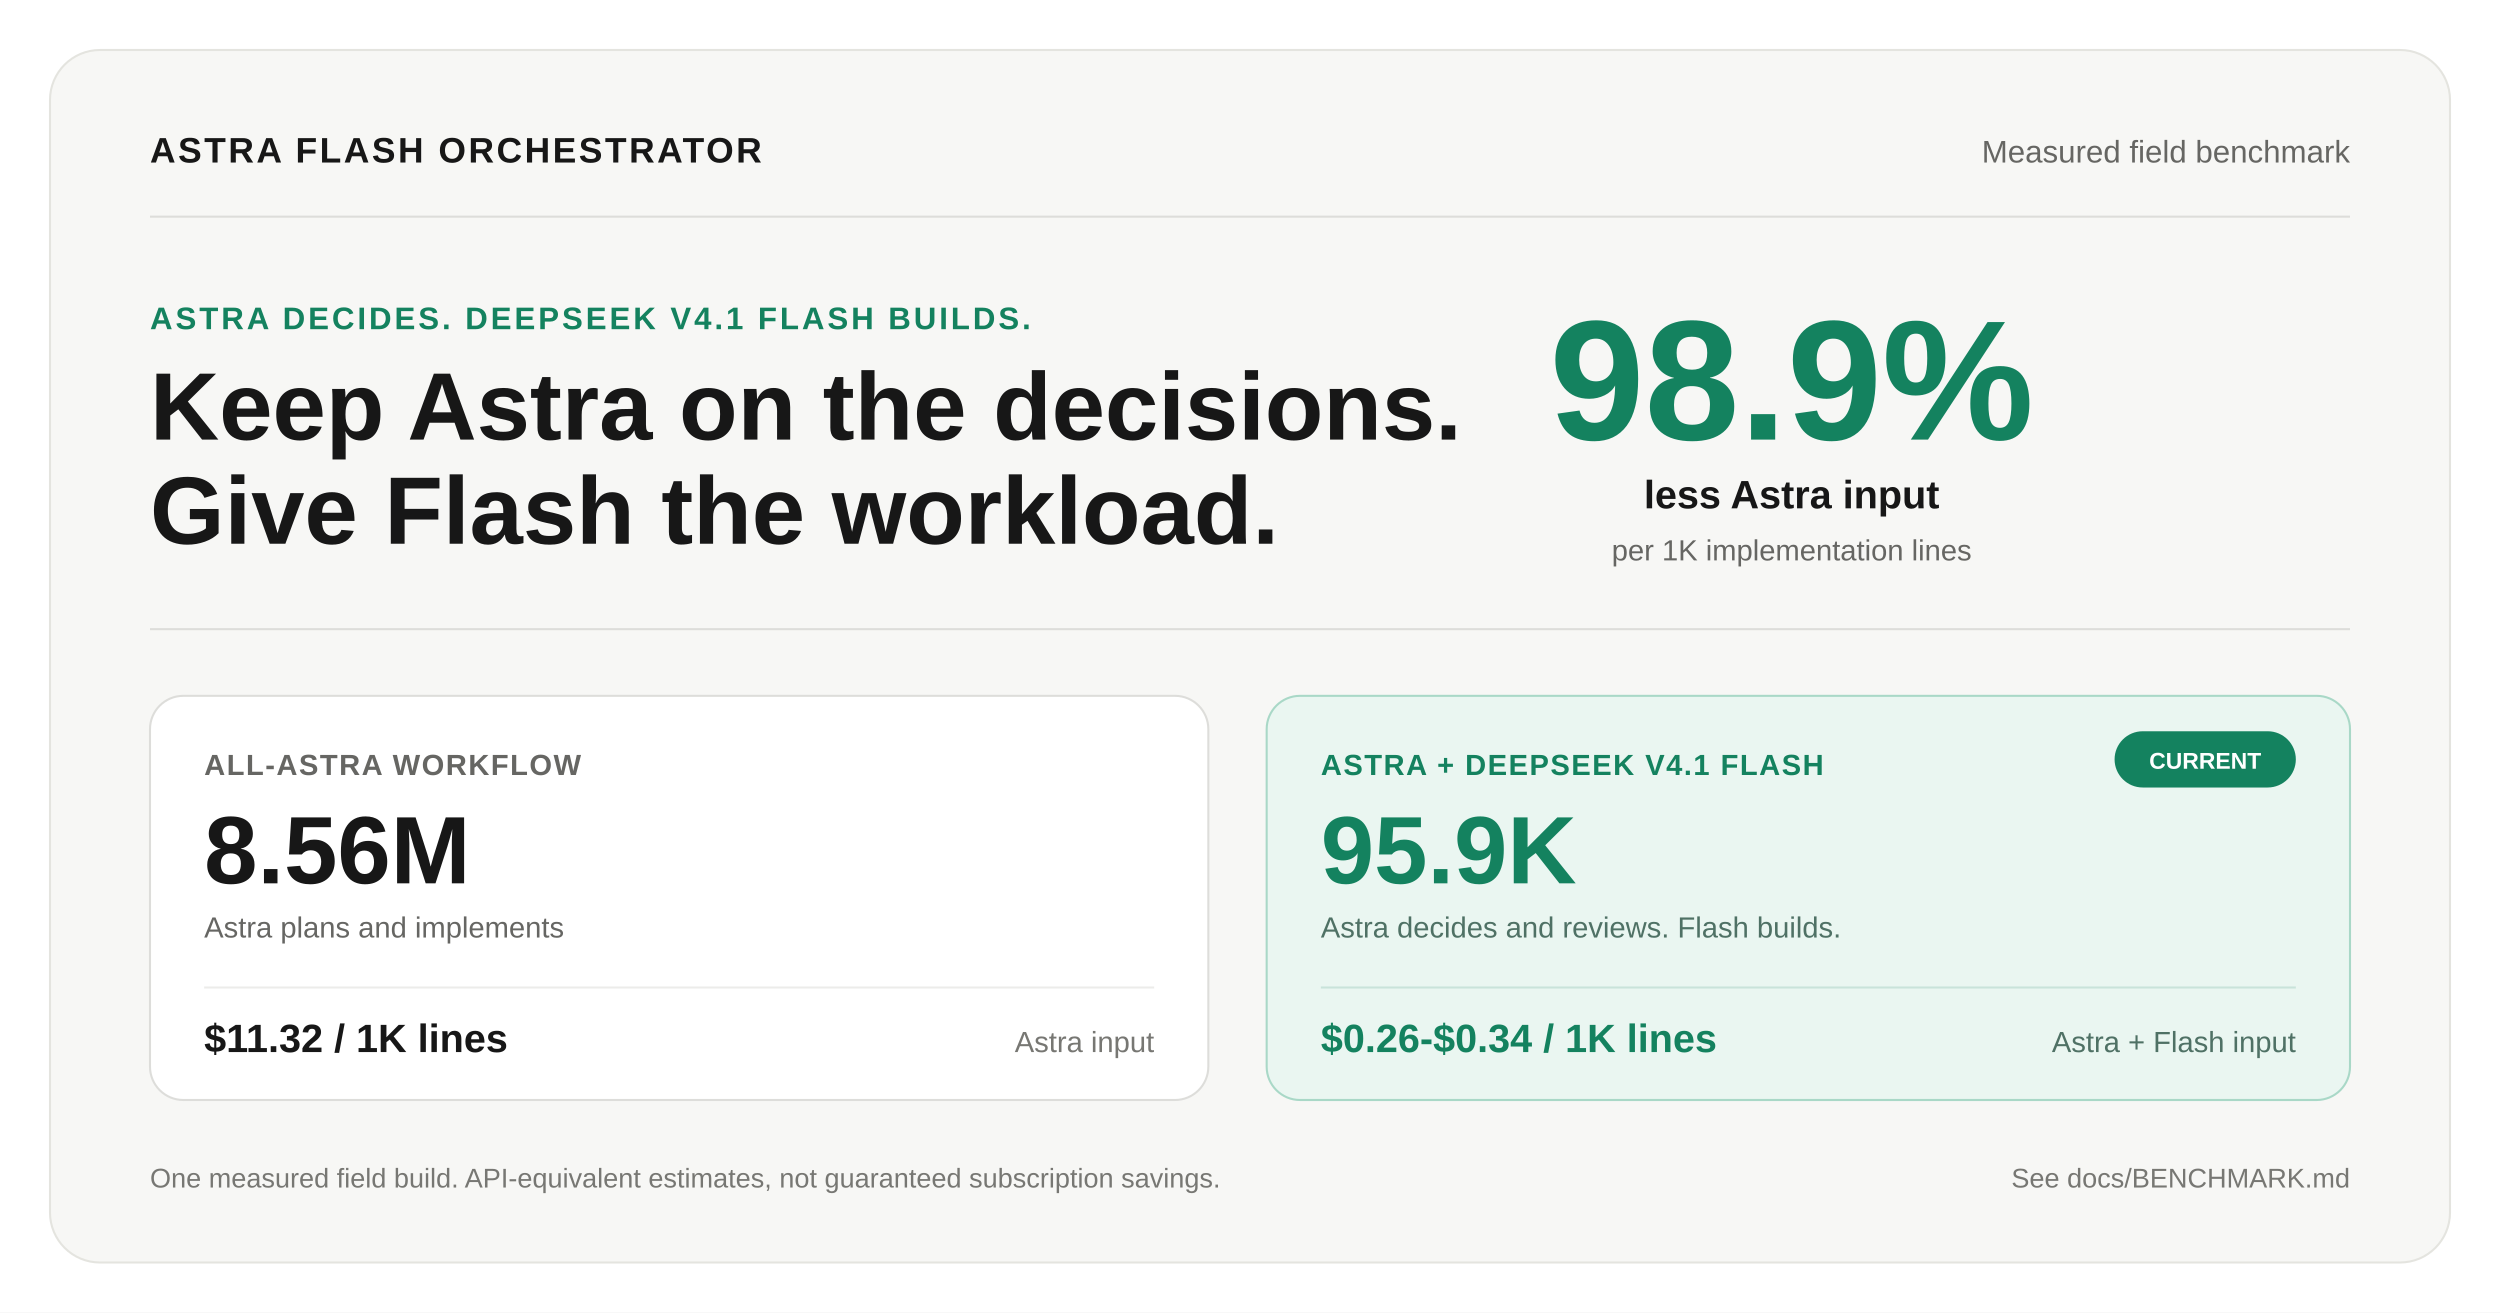
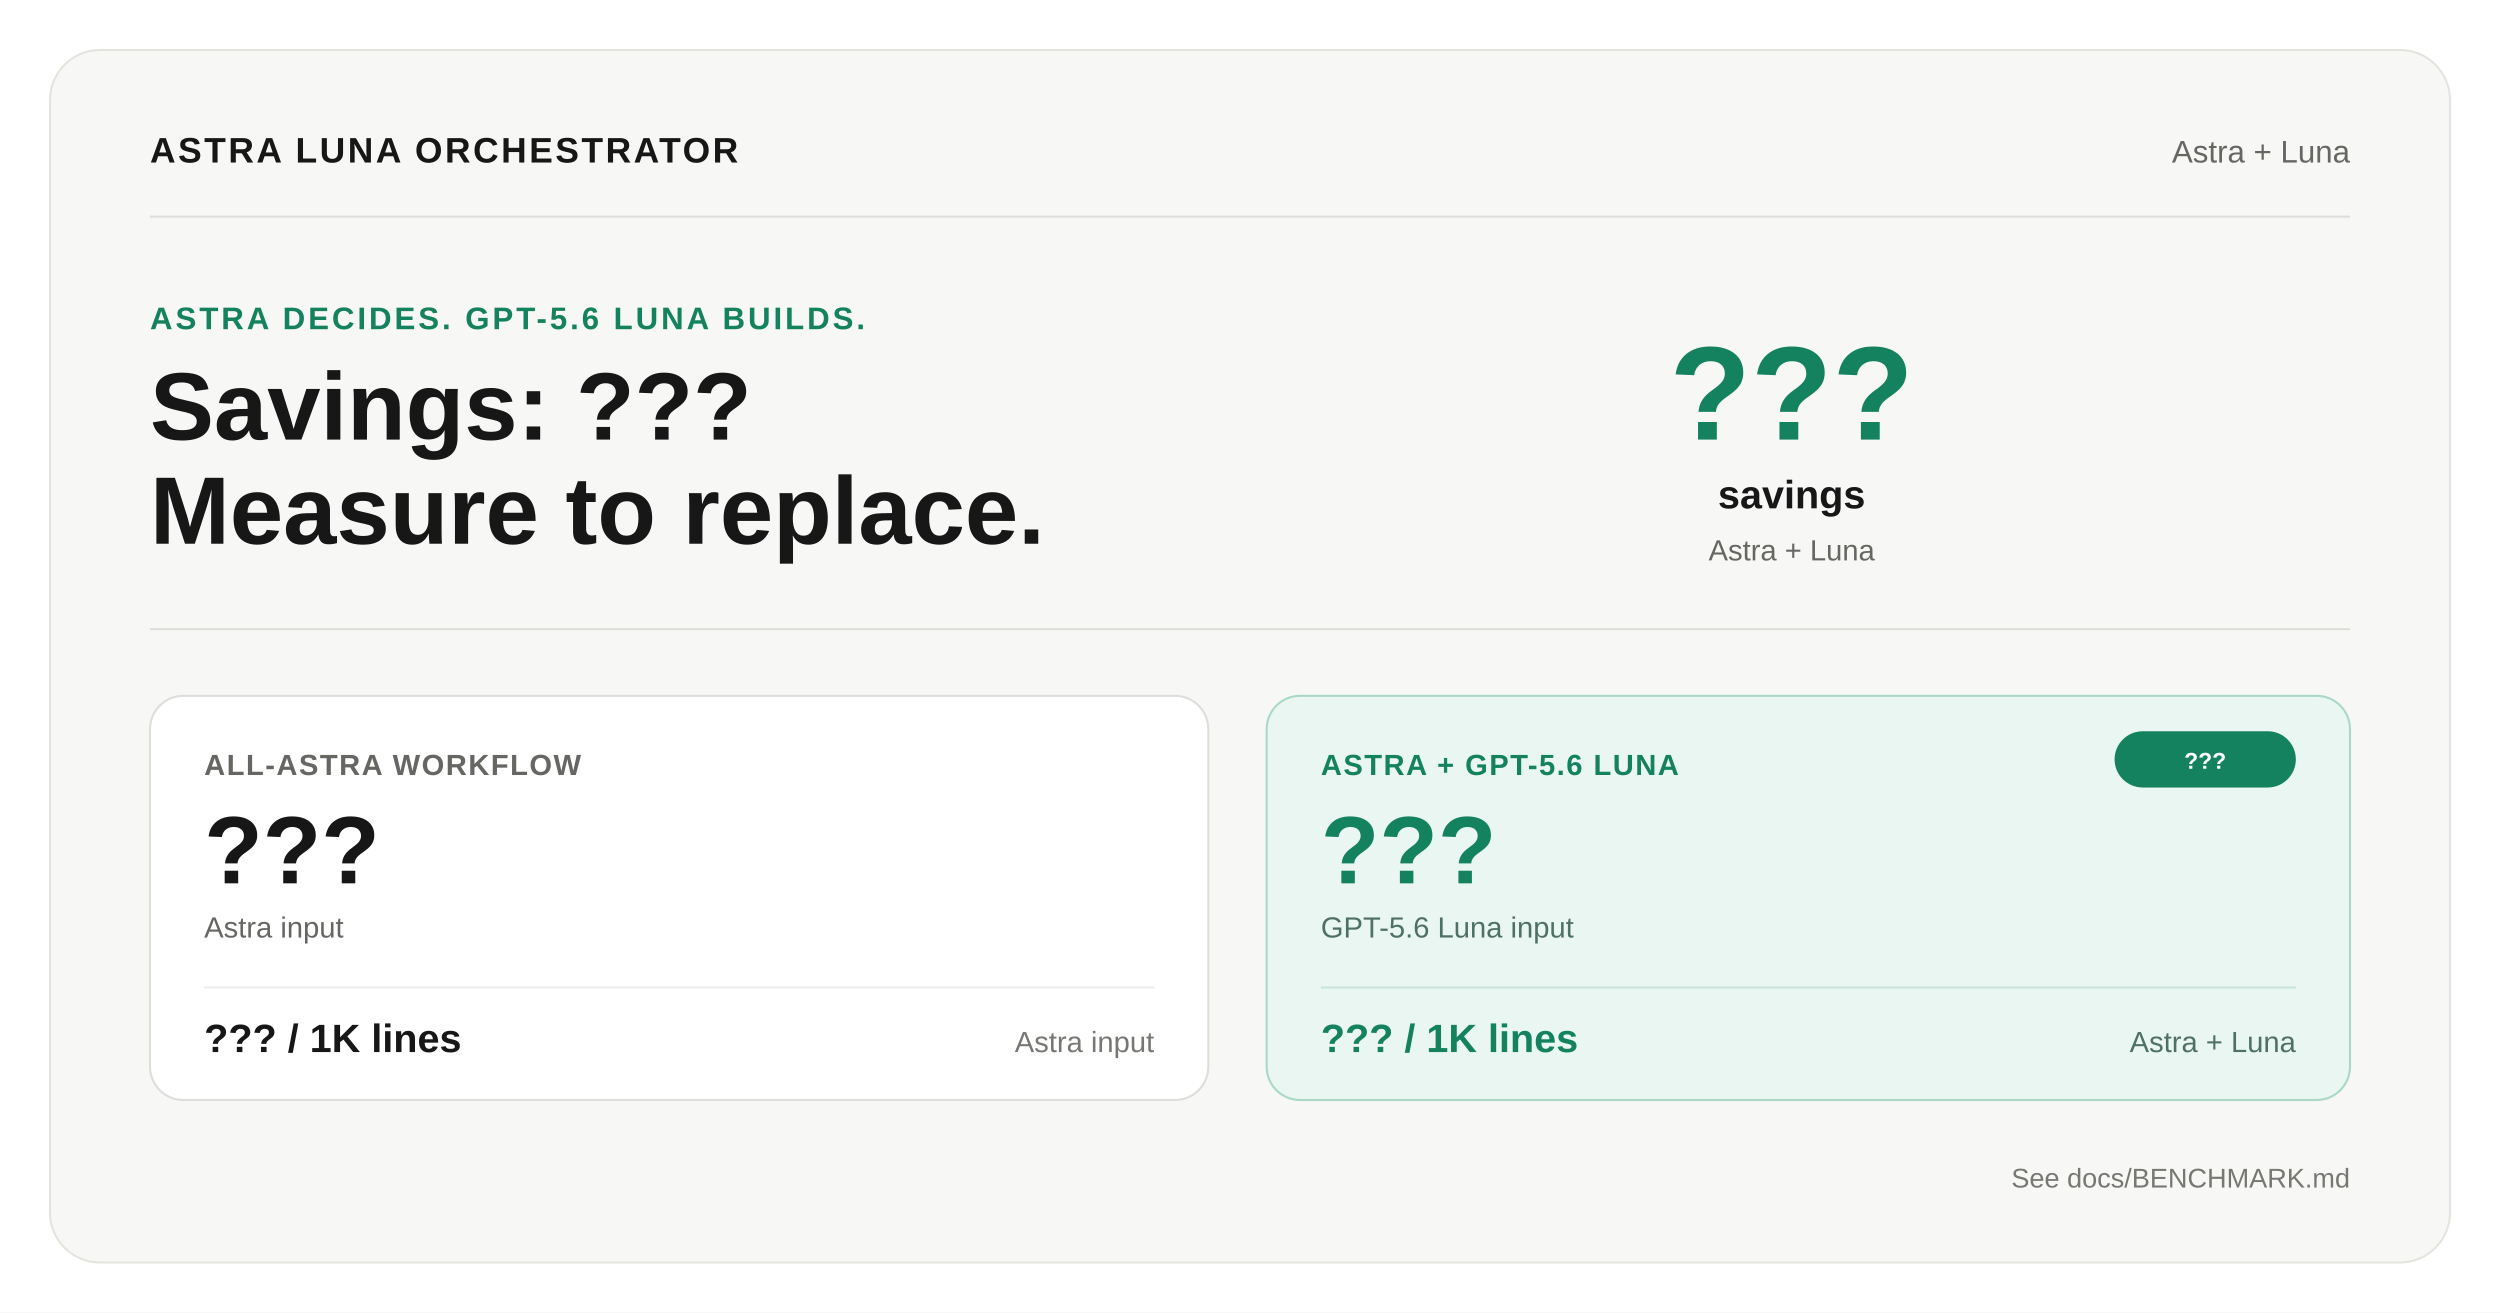
<svg xmlns="http://www.w3.org/2000/svg" width="1200" height="630" viewBox="0 0 1200 630" role="img" aria-labelledby="title desc">
  <rect width="1200" height="630" fill="#ffffff" />
  <rect x="24" y="24" width="1152" height="582" rx="24" fill="#f7f7f5" stroke="#e4e4df" />
-   <text x="72" y="78" fill="#171717" font-family="Arial, Helvetica, sans-serif" font-size="17" font-weight="700" letter-spacing="1.2">ASTRA FLASH ORCHESTRATOR</text>
-   <text x="1128" y="78" fill="#666663" font-family="Arial, Helvetica, sans-serif" font-size="15" text-anchor="end">Measured field benchmark</text>
+   <text x="72" y="78" fill="#171717" font-family="Arial, Helvetica, sans-serif" font-size="17" font-weight="700" letter-spacing="1.2">ASTRA LUNA ORCHESTRATOR</text>
+   <text x="1128" y="78" fill="#666663" font-family="Arial, Helvetica, sans-serif" font-size="15" text-anchor="end">Astra + Luna</text>
  <line x1="72" y1="104" x2="1128" y2="104" stroke="#ddddda" />
-   <text x="72" y="158" fill="#14825f" font-family="Arial, Helvetica, sans-serif" font-size="15" font-weight="700" letter-spacing="1.4">ASTRA DECIDES. DEEPSEEK V4.1 FLASH BUILDS.</text>
-   <text x="72" y="211" fill="#171717" font-family="Arial, Helvetica, sans-serif" font-size="46" font-weight="700">Keep Astra on the decisions.</text>
-   <text x="72" y="261" fill="#171717" font-family="Arial, Helvetica, sans-serif" font-size="46" font-weight="700">Give Flash the workload.</text>
-   <text x="860" y="211" fill="#14825f" font-family="Arial, Helvetica, sans-serif" font-size="82" font-weight="700" text-anchor="middle">98.9%</text>
-   <text x="860" y="244" fill="#171717" font-family="Arial, Helvetica, sans-serif" font-size="19" font-weight="700" text-anchor="middle">less Astra input</text>
-   <text x="860" y="269" fill="#666663" font-family="Arial, Helvetica, sans-serif" font-size="14" text-anchor="middle">per 1K implementation lines</text>
+   <text x="72" y="158" fill="#14825f" font-family="Arial, Helvetica, sans-serif" font-size="15" font-weight="700" letter-spacing="1.4">ASTRA DECIDES. GPT-5.6 LUNA BUILDS.</text>
+   <text x="72" y="211" fill="#171717" font-family="Arial, Helvetica, sans-serif" font-size="46" font-weight="700">Savings: ???</text>
+   <text x="72" y="261" fill="#171717" font-family="Arial, Helvetica, sans-serif" font-size="46" font-weight="700">Measure to replace.</text>
+   <text x="860" y="211" fill="#14825f" font-family="Arial, Helvetica, sans-serif" font-size="64" font-weight="700" text-anchor="middle">???</text>
+   <text x="860" y="244" fill="#171717" font-family="Arial, Helvetica, sans-serif" font-size="19" font-weight="700" text-anchor="middle">savings</text>
+   <text x="860" y="269" fill="#666663" font-family="Arial, Helvetica, sans-serif" font-size="14" text-anchor="middle">Astra + Luna</text>
  <line x1="72" y1="302" x2="1128" y2="302" stroke="#ddddda" />
  <rect x="72" y="334" width="508" height="194" rx="16" fill="#ffffff" stroke="#ddddda" />
  <text x="98" y="372" fill="#666663" font-family="Arial, Helvetica, sans-serif" font-size="14" font-weight="700" letter-spacing="0.7">ALL-ASTRA WORKFLOW</text>
-   <text x="98" y="424" fill="#171717" font-family="Arial, Helvetica, sans-serif" font-size="46" font-weight="700">8.56M</text>
-   <text x="98" y="450" fill="#666663" font-family="Arial, Helvetica, sans-serif" font-size="14">Astra plans and implements</text>
+   <text x="98" y="424" fill="#171717" font-family="Arial, Helvetica, sans-serif" font-size="46" font-weight="700">???</text>
+   <text x="98" y="450" fill="#666663" font-family="Arial, Helvetica, sans-serif" font-size="14">Astra input</text>
  <line x1="98" y1="474" x2="554" y2="474" stroke="#ececea" />
-   <text x="98" y="505" fill="#171717" font-family="Arial, Helvetica, sans-serif" font-size="19" font-weight="700">$11.32 / 1K lines</text>
+   <text x="98" y="505" fill="#171717" font-family="Arial, Helvetica, sans-serif" font-size="19" font-weight="700">??? / 1K lines</text>
  <text x="554" y="505" fill="#777773" font-family="Arial, Helvetica, sans-serif" font-size="14" text-anchor="end">Astra input</text>
  <rect x="608" y="334" width="520" height="194" rx="16" fill="#eaf6f1" stroke="#a9d8c7" />
-   <text x="634" y="372" fill="#14825f" font-family="Arial, Helvetica, sans-serif" font-size="14" font-weight="700" letter-spacing="0.7">ASTRA + DEEPSEEK V4.1 FLASH</text>
+   <text x="634" y="372" fill="#14825f" font-family="Arial, Helvetica, sans-serif" font-size="14" font-weight="700" letter-spacing="0.7">ASTRA + GPT-5.6 LUNA</text>
  <rect x="1015" y="351" width="87" height="27" rx="13.5" fill="#14825f" />
-   <text x="1058.5" y="369" fill="#ffffff" font-family="Arial, Helvetica, sans-serif" font-size="11" font-weight="700" text-anchor="middle">CURRENT</text>
-   <text x="634" y="424" fill="#14825f" font-family="Arial, Helvetica, sans-serif" font-size="46" font-weight="700">95.9K</text>
-   <text x="634" y="450" fill="#4f7165" font-family="Arial, Helvetica, sans-serif" font-size="14">Astra decides and reviews. Flash builds.</text>
+   <text x="1058.5" y="369" fill="#ffffff" font-family="Arial, Helvetica, sans-serif" font-size="11" font-weight="700" text-anchor="middle">???</text>
+   <text x="634" y="424" fill="#14825f" font-family="Arial, Helvetica, sans-serif" font-size="46" font-weight="700">???</text>
+   <text x="634" y="450" fill="#4f7165" font-family="Arial, Helvetica, sans-serif" font-size="14">GPT-5.6 Luna input</text>
  <line x1="634" y1="474" x2="1102" y2="474" stroke="#c9e3da" />
-   <text x="634" y="505" fill="#14825f" font-family="Arial, Helvetica, sans-serif" font-size="19" font-weight="700">$0.26-$0.34 / 1K lines</text>
-   <text x="1102" y="505" fill="#4f7165" font-family="Arial, Helvetica, sans-serif" font-size="14" text-anchor="end">Astra + Flash input</text>
-   <text x="72" y="570" fill="#777773" font-family="Arial, Helvetica, sans-serif" font-size="13">One measured field build. API-equivalent estimates, not guaranteed subscription savings.</text>
+   <text x="634" y="505" fill="#14825f" font-family="Arial, Helvetica, sans-serif" font-size="19" font-weight="700">??? / 1K lines</text>
+   <text x="1102" y="505" fill="#4f7165" font-family="Arial, Helvetica, sans-serif" font-size="14" text-anchor="end">Astra + Luna</text>
  <text x="1128" y="570" fill="#777773" font-family="Arial, Helvetica, sans-serif" font-size="13" text-anchor="end">See docs/BENCHMARK.md</text>
</svg>
